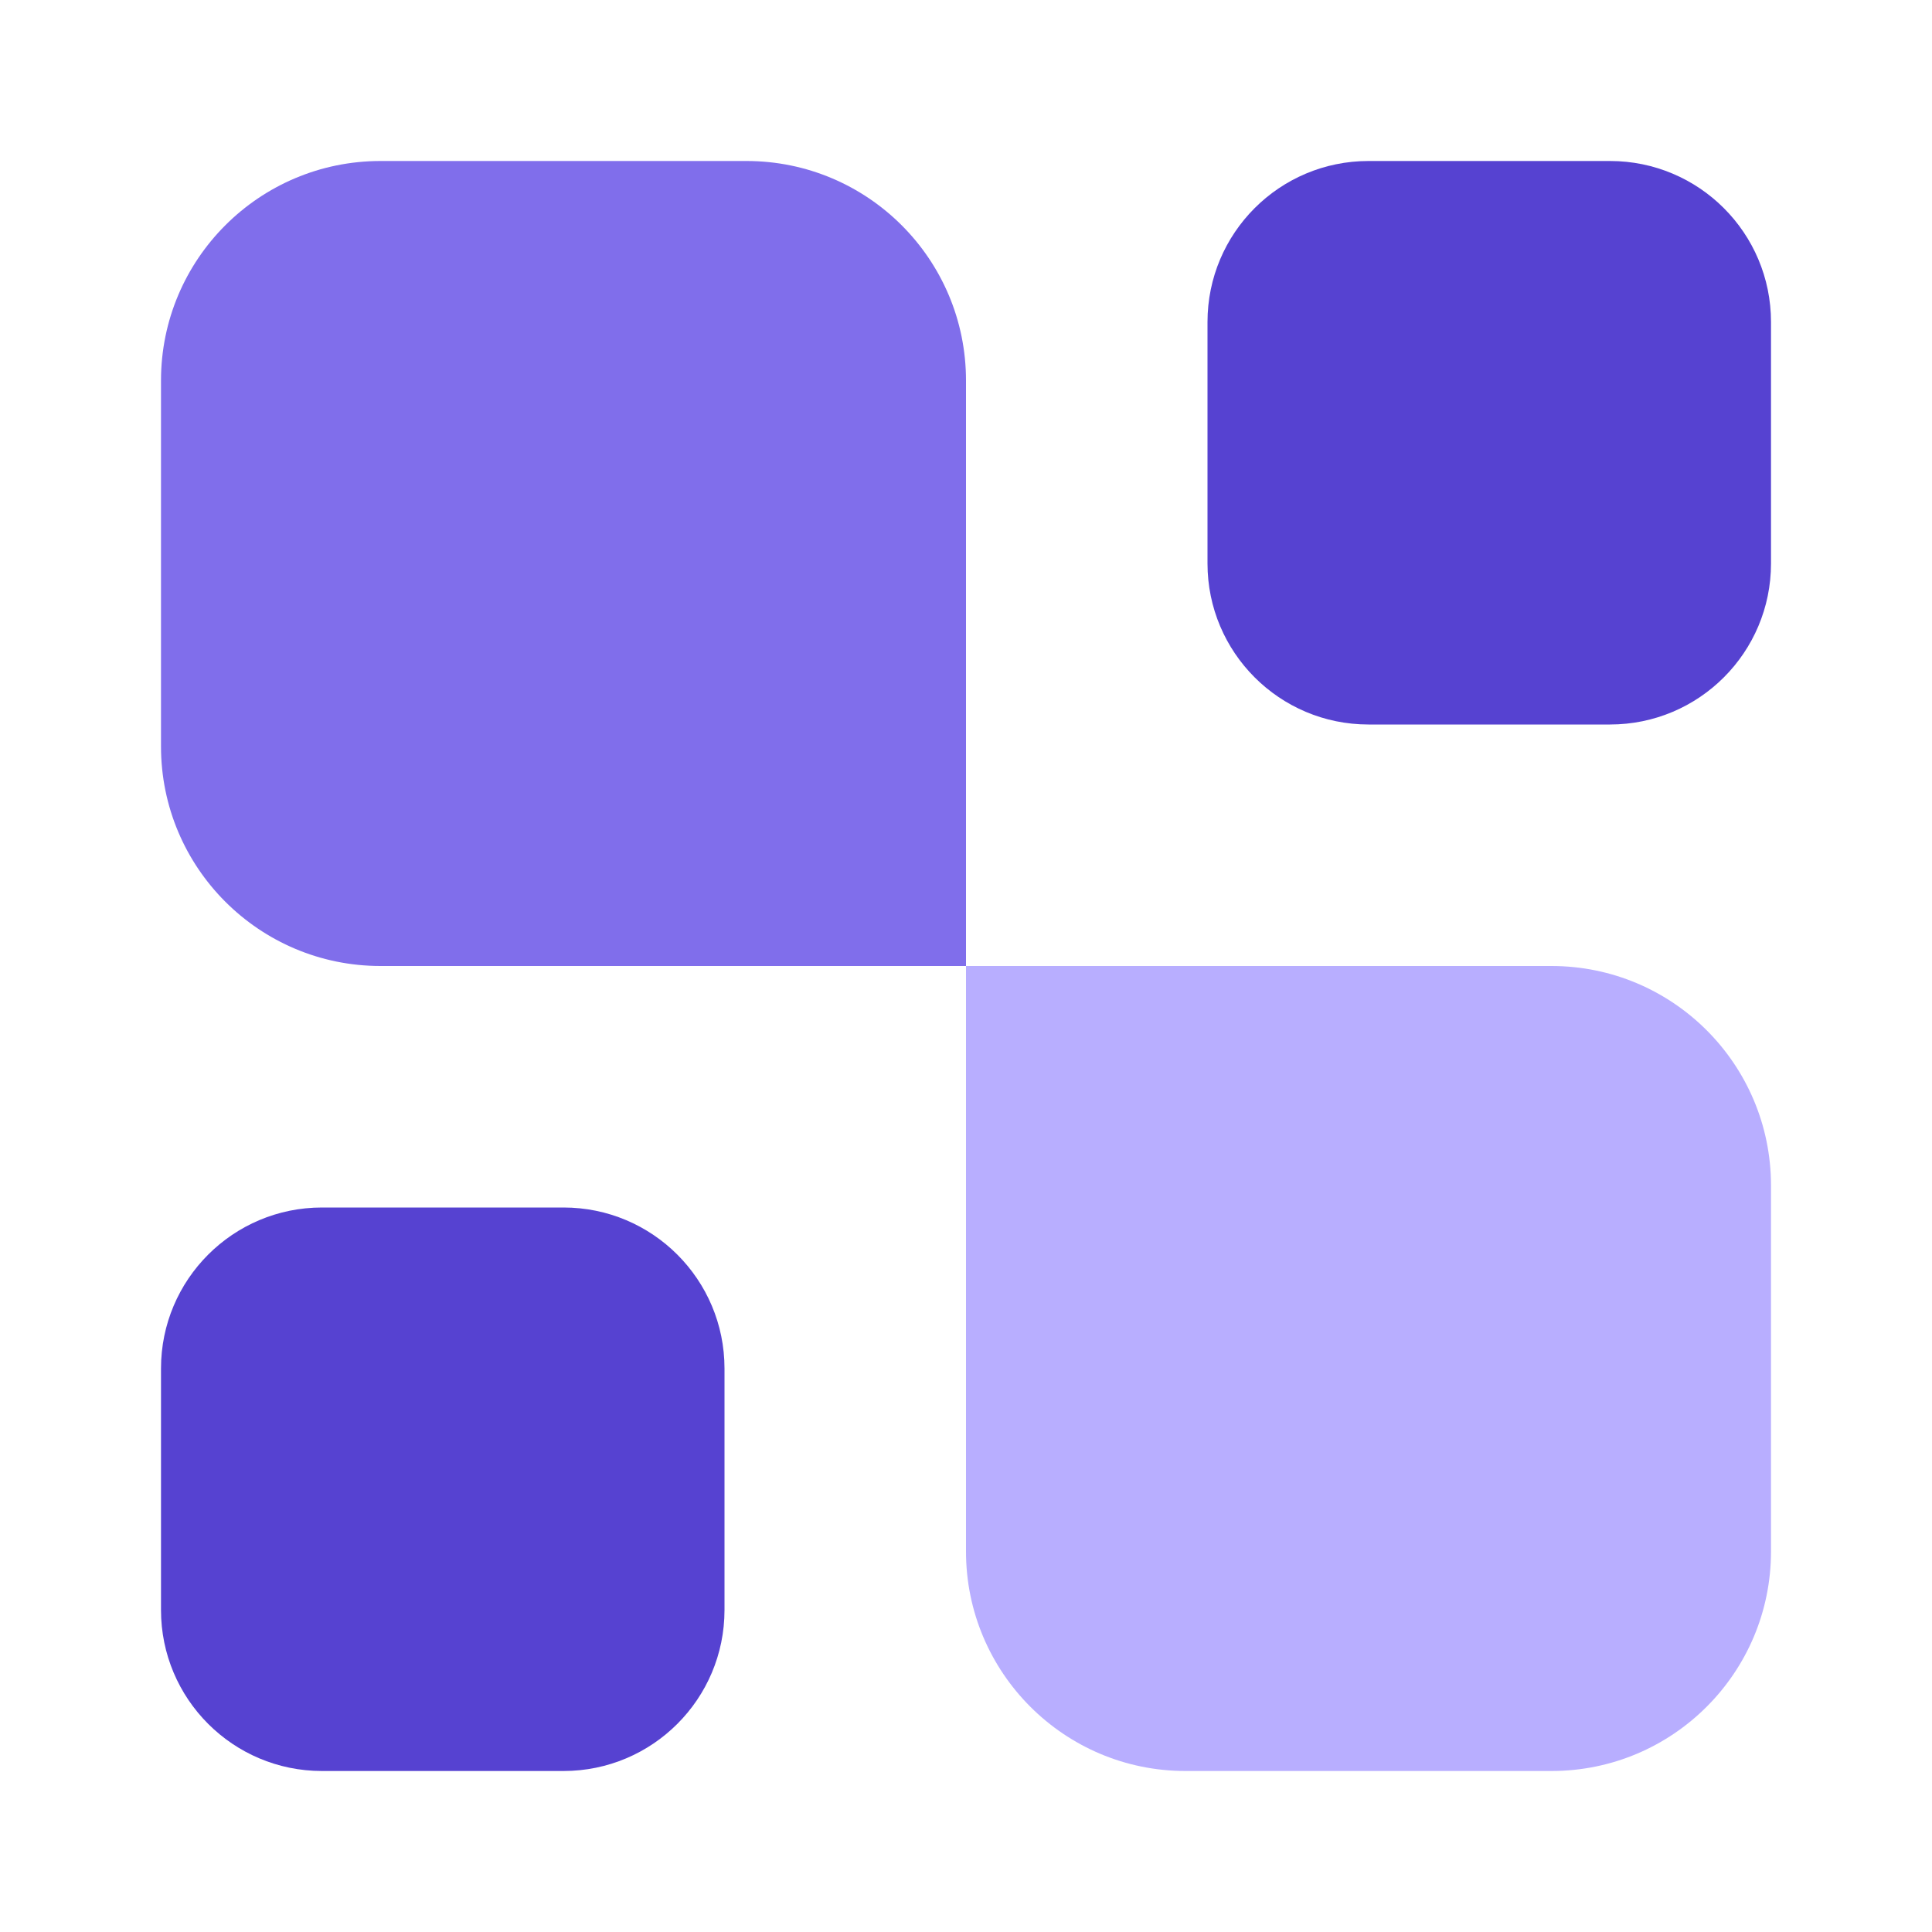
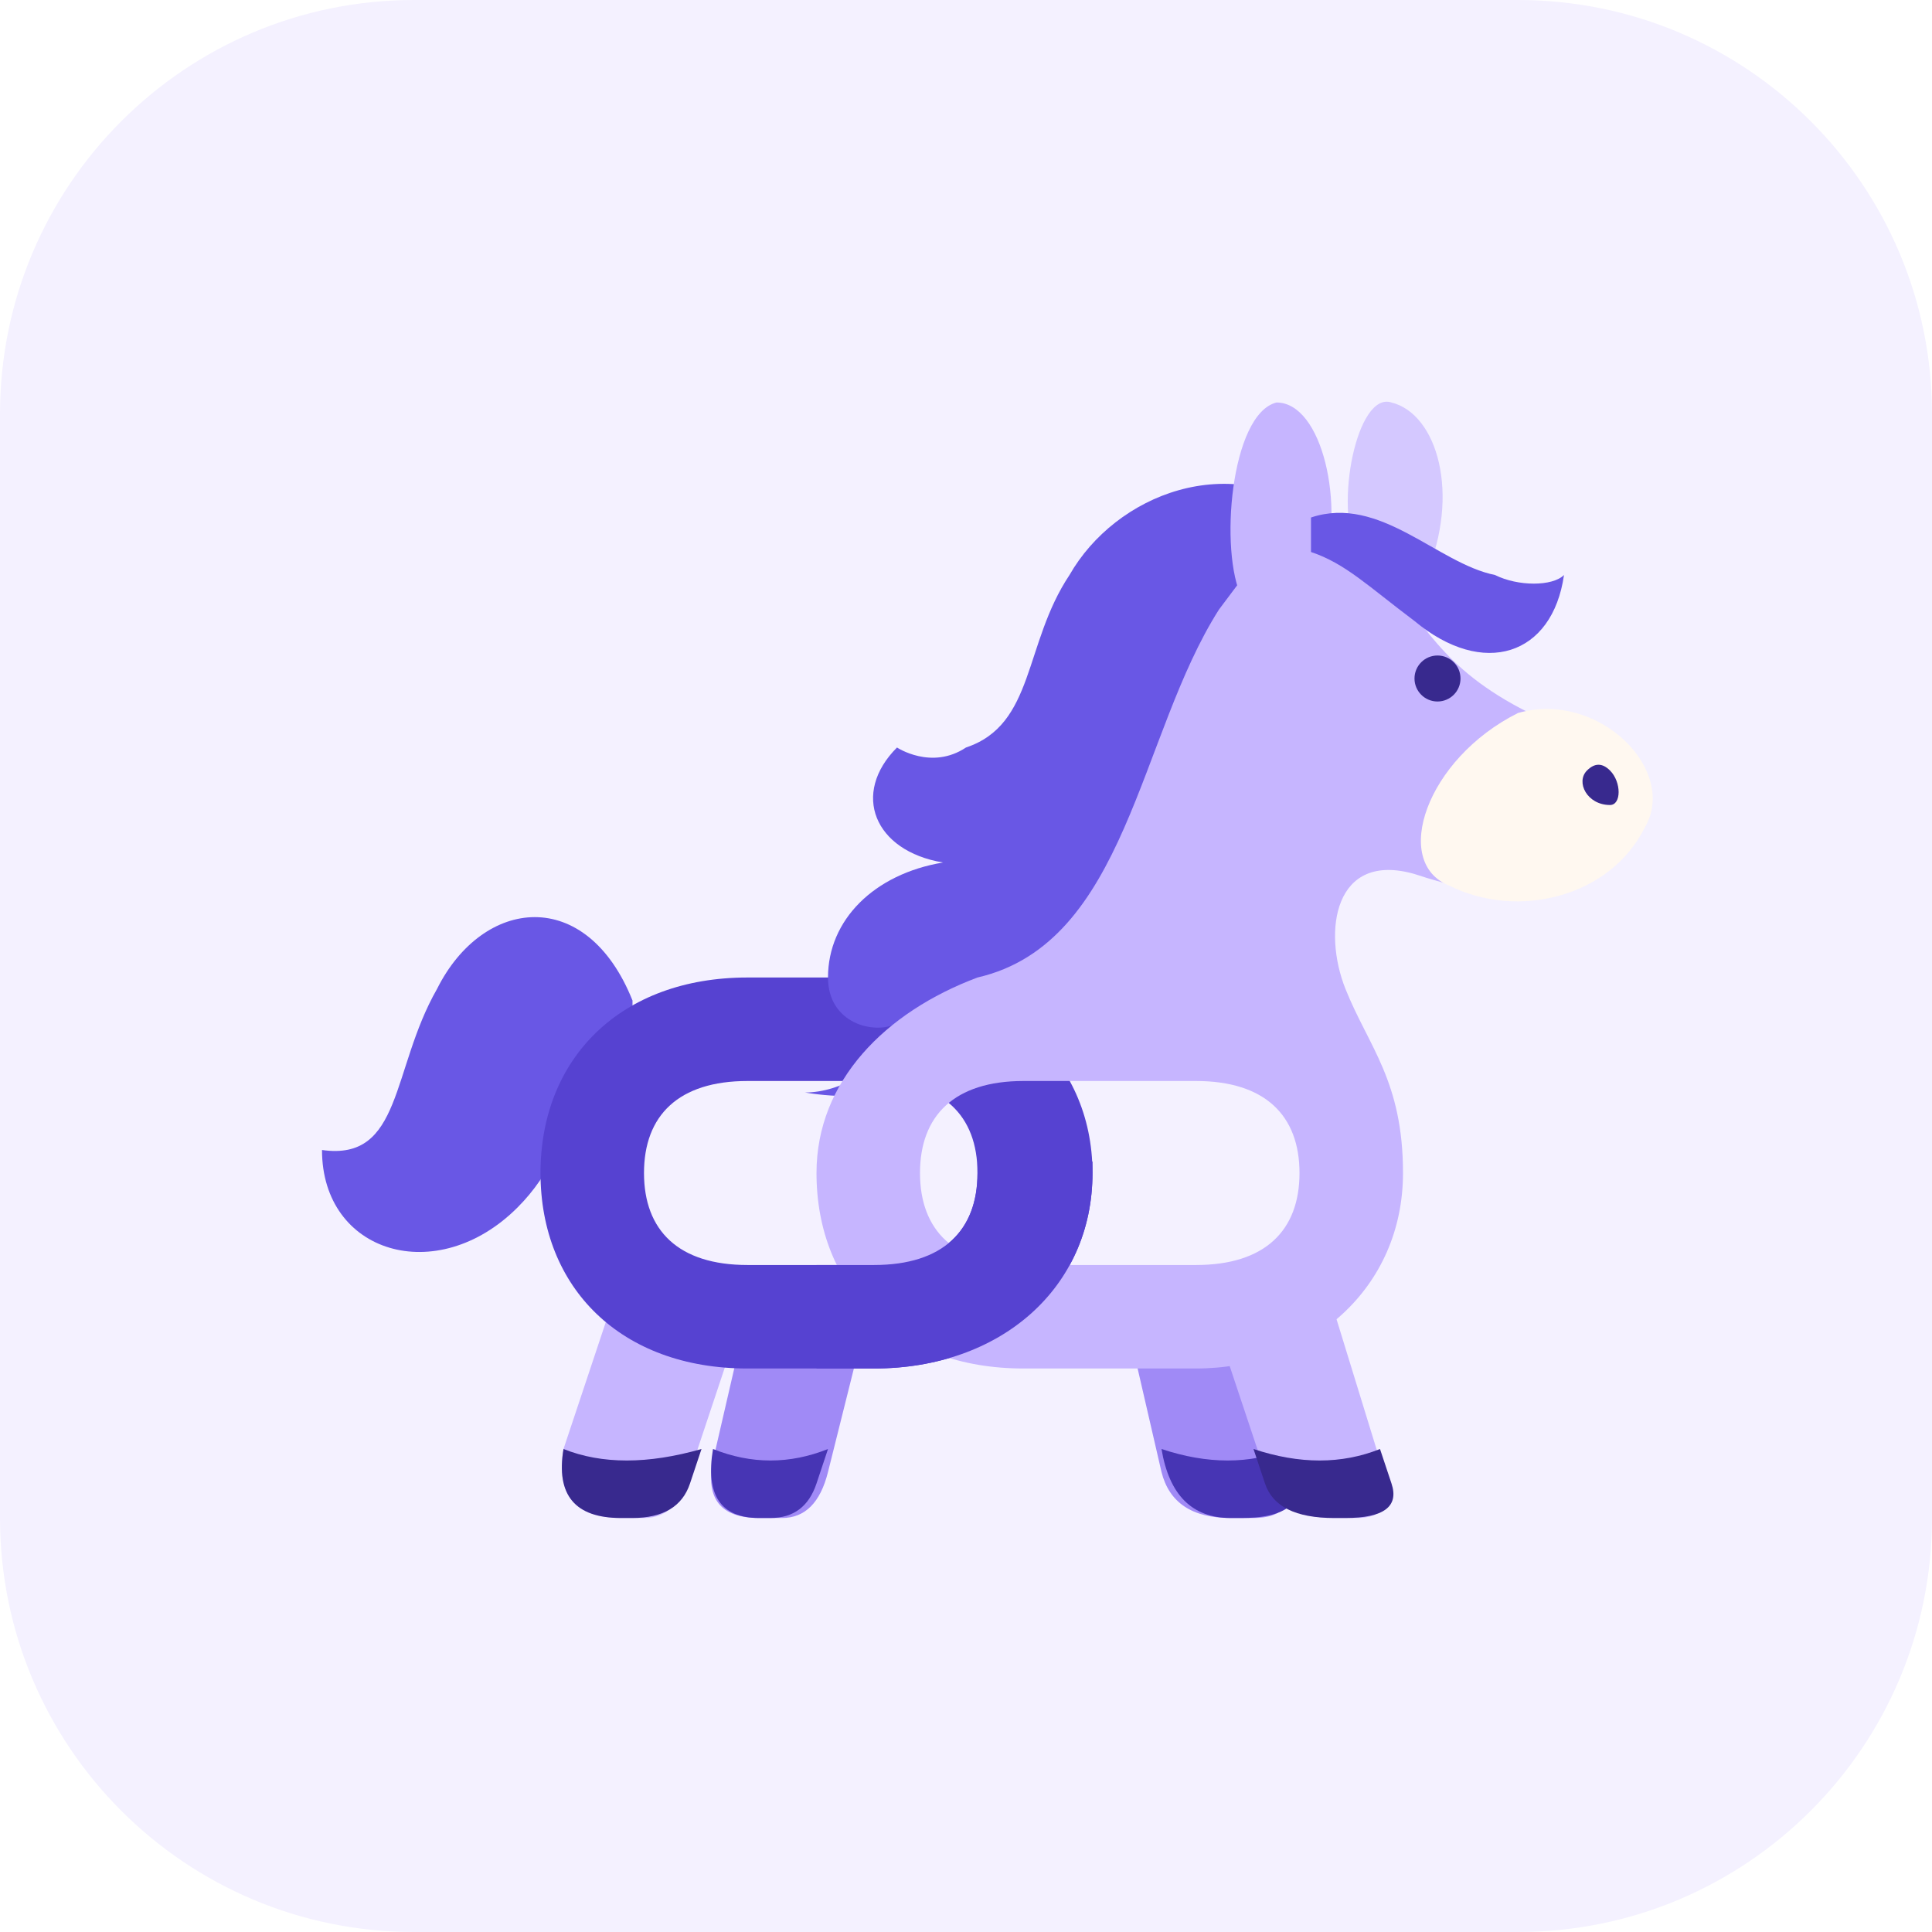
- <svg xmlns="http://www.w3.org/2000/svg" width="24" height="24" viewBox="0 0 24 24" fill="none">
-   <path d="M22 19.273C22 20.779 20.779 22 19.273 22H14.727C13.221 22 12 20.779 12 19.273V12H19.273C20.779 12 22 13.221 22 14.727V19.273Z" fill="#B8AEFF" />
-   <path d="M20 2C21.105 2 22 2.895 22 4V7C22 8.105 21.105 9 20 9H17C15.895 9 15 8.105 15 7V4C15 2.895 15.895 2 17 2H20Z" fill="#5642D1" />
-   <path d="M7 15C8.105 15 9 15.895 9 17V20C9 21.105 8.105 22 7 22H4C2.895 22 2 21.105 2 20V17C2 15.895 2.895 15 4 15H7Z" fill="#5642D1" />
-   <path d="M12 12H4.727C3.221 12 2 10.779 2 9.273V4.727C2 3.221 3.221 2 4.727 2H9.273C10.779 2 12 3.221 12 4.727V12Z" fill="#806EEB" />
+ <svg xmlns="http://www.w3.org/2000/svg" viewBox="-20 -28 168 168">
+   <rect x="-20" y="-28" width="168" height="168" rx="36" fill="#F4F1FF" />
+   <g class="malink-pony-tail" data-part="tail">
+     <path fill="#6957E5" fill-rule="evenodd" d="M35 59C31 49 22 50 18 58C14 65 15 73 8 72C8 81 18 84 25 77C31 71 29 64 35 62Z" />
+   </g>
+   <g class="malink-pony-leg-rear-far" data-part="leg-rear-far">
+     <path fill="#A08AF6" fill-rule="evenodd" d="M45 86L42 99Q41 104 46 104H48Q51 104 52 100L55 88Z" />
+     <path fill="#4735B4" fill-rule="evenodd" d="M42 98Q47 100 52 98L51 101Q50 104 47 104H46Q41 104 42 98Z" />
+   </g>
+   <g class="malink-pony-leg-front-far" data-part="leg-front-far">
+     <path fill="#A08AF6" fill-rule="evenodd" d="M78 87L81 100Q82 104 87 104H89Q93 104 92 100L89 86Z" />
+     <path fill="#4735B4" fill-rule="evenodd" d="M81 98Q87 100 92 98L93 101Q93 104 88 104H87Q82 104 81 98Z" />
+   </g>
+   <g class="malink-pony-leg-rear-near" data-part="leg-rear-near">
+     <path fill="#C6B5FF" fill-rule="evenodd" d="M33 86L29 98Q28 104 34 104H36Q39 104 40 100L44 88Z" />
+     <path fill="#38298E" fill-rule="evenodd" d="M29 98Q34 100 41 98L40 101Q39 104 35 104H34Q28 104 29 98Z" />
+   </g>
+   <g class="malink-pony-leg-front-near" data-part="leg-front-near">
+     <path fill="#C6B5FF" fill-rule="evenodd" d="M86 88L90 100Q91 104 96 104H98Q102 104 100 99L96 86Z" />
+     <path fill="#38298E" fill-rule="evenodd" d="M89 98Q95 100 100 98L101 101Q102 104 97 104H96Q91 104 90 101Z" />
+   </g>
+   <g class="malink-pony-ear-far" data-part="ear-far">
+     <path fill="#D4C8FF" fill-rule="evenodd" d="M98 20C96 16 98 6 101 7C105 8 107 15 104 22Z" />
+   </g>
+   <g class="malink-pony-rear-link" data-part="rear-link">
+     <path fill="#5642D1" fill-rule="evenodd" d="M45 57H56C67 57 75 64 75 74C75 84 67 91 56 91H45C34 91 27 84 27 74C27 64 34 57 45 57ZM45 66C39 66 36 69 36 74C36 79 39 82 45 82H56C62 82 65 79 65 74C65 69 62 66 56 66Z" />
+   </g>
+   <g class="malink-pony-mane" data-part="mane">
+     <path fill="#6957E5" fill-rule="evenodd" d="M95 17C87 11 77 15 73 22C69 28 70 35 64 37C61 39 58 37 58 37C54 41 56 46 62 47C56 48 52 52 52 57C52 61 56 62 58 61C57 65 53 67 50 67C62 69 72 61 77 53C82 44 80 32 88 24Z" />
+   </g>
+   <g class="malink-pony-front-link" data-part="front-link">
+     <path fill="#C6B5FF" fill-rule="evenodd" d="M65 57C78 54 79 36 86 25L89 21C91 17 96 18 100 22C104 26 105 30 113 34C122 37 125 42 120 47C116 51 109 50 103 48C96 46 95 53 97 58C99 63 102 66 102 74C102 84 94 91 84 91H69C58 91 51 84 51 74C51 66 57 60 65 57ZM69 66C63 66 60 69 60 74C60 79 63 82 69 82H84C90 82 93 79 93 74C93 69 90 66 84 66Z" />
+   </g>
+   <g class="malink-pony-ear-near" data-part="ear-near">
+     <path fill="#C6B5FF" fill-rule="evenodd" d="M88 24C86 20 87 8 91 7C95 7 97 16 95 22Z" />
+   </g>
+   <g class="malink-pony-forelock" data-part="forelock">
+     <path fill="#6957E5" fill-rule="evenodd" d="M94 17C100 15 105 21 110 22C112 23 115 23 116 22C115 29 109 31 103 26C99 23 97 21 94 20Z" />
+   </g>
+   <g class="malink-pony-muzzle" data-part="muzzle">
+     <path fill="#FFF8F0" fill-rule="evenodd" d="M112 34C119 32 126 39 123 44C120 50 112 52 106 49C101 47 104 38 112 34Z" />
+   </g>
+   <g class="malink-pony-face" data-part="face">
+     <path fill="#38298E" fill-rule="evenodd" d="M107 31A2 2 0 1 1 103 31A2 2 0 1 1 107 31ZM120 39C121 40 121 42 120 42C118 42 117 40 118 39Q119 38 120 39Z" />
+   </g>
+   <g class="malink-pony-rear-link-crossing" data-part="rear-link-crossing">
+     <path fill="#5642D1" fill-rule="evenodd" d="M65 73H75V74C75 84 67 91 56 91H51V82H56C62 82 65 79 65 74Z" />
+   </g>
</svg>
